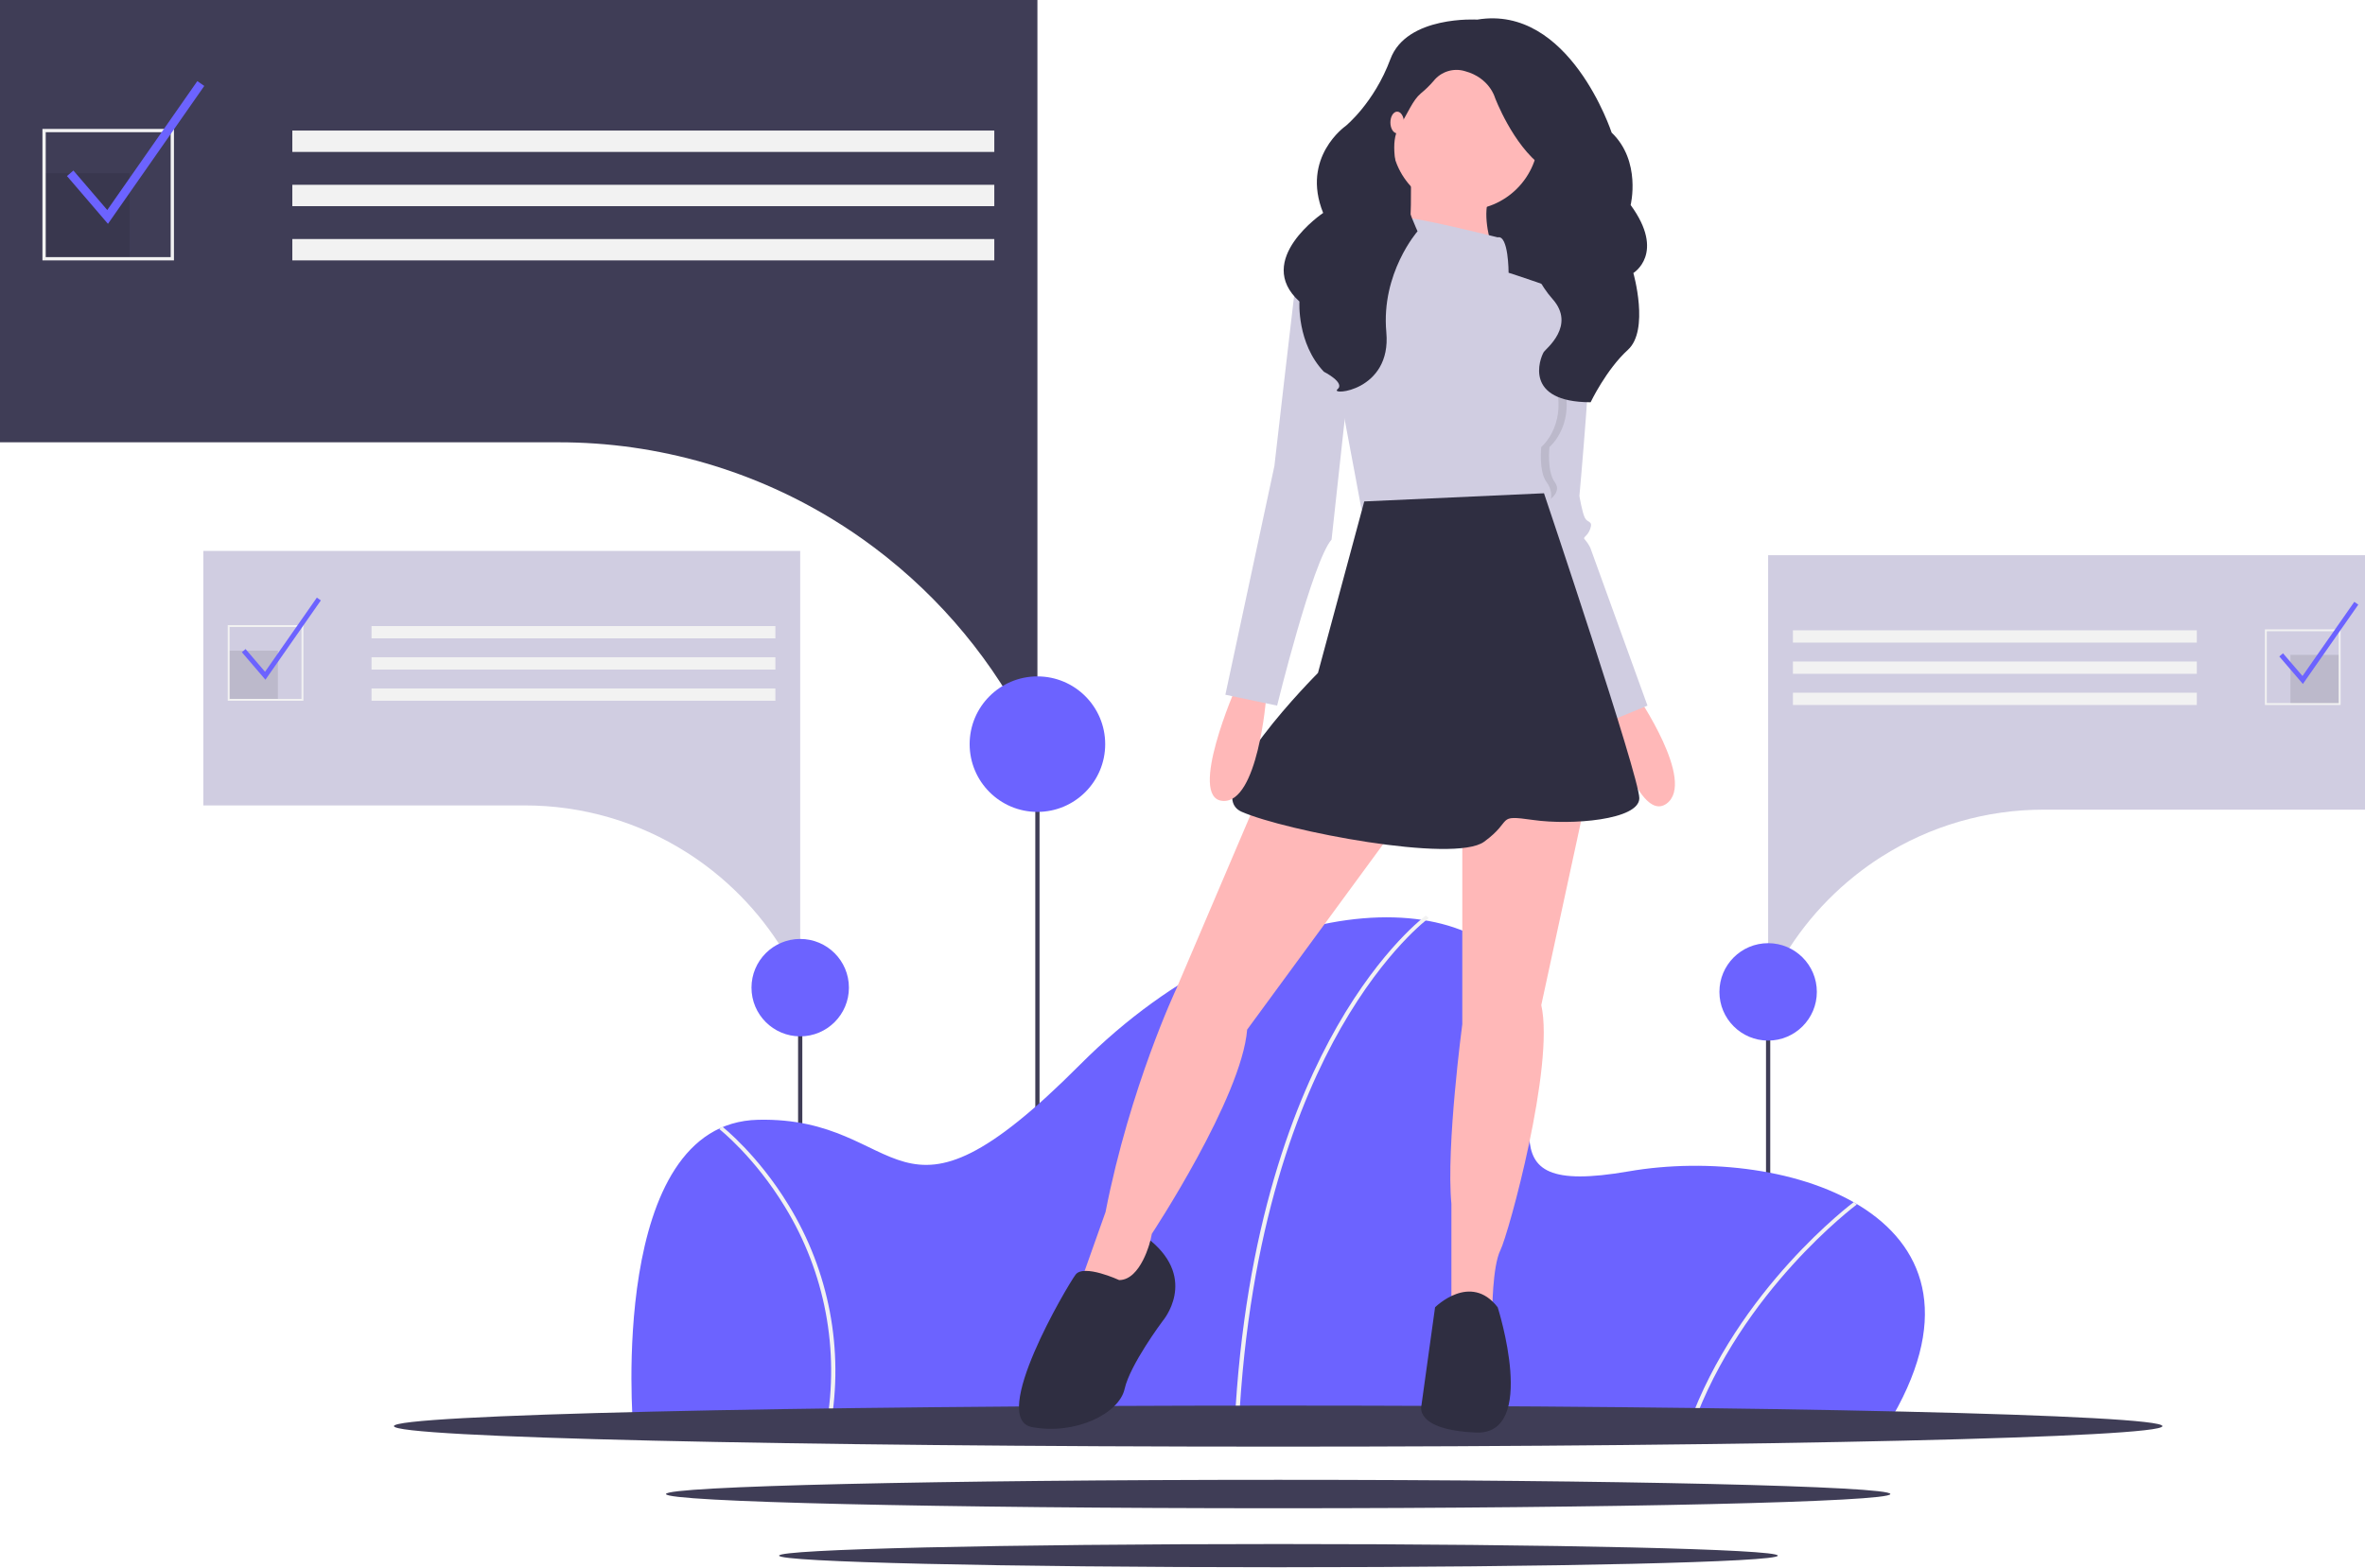
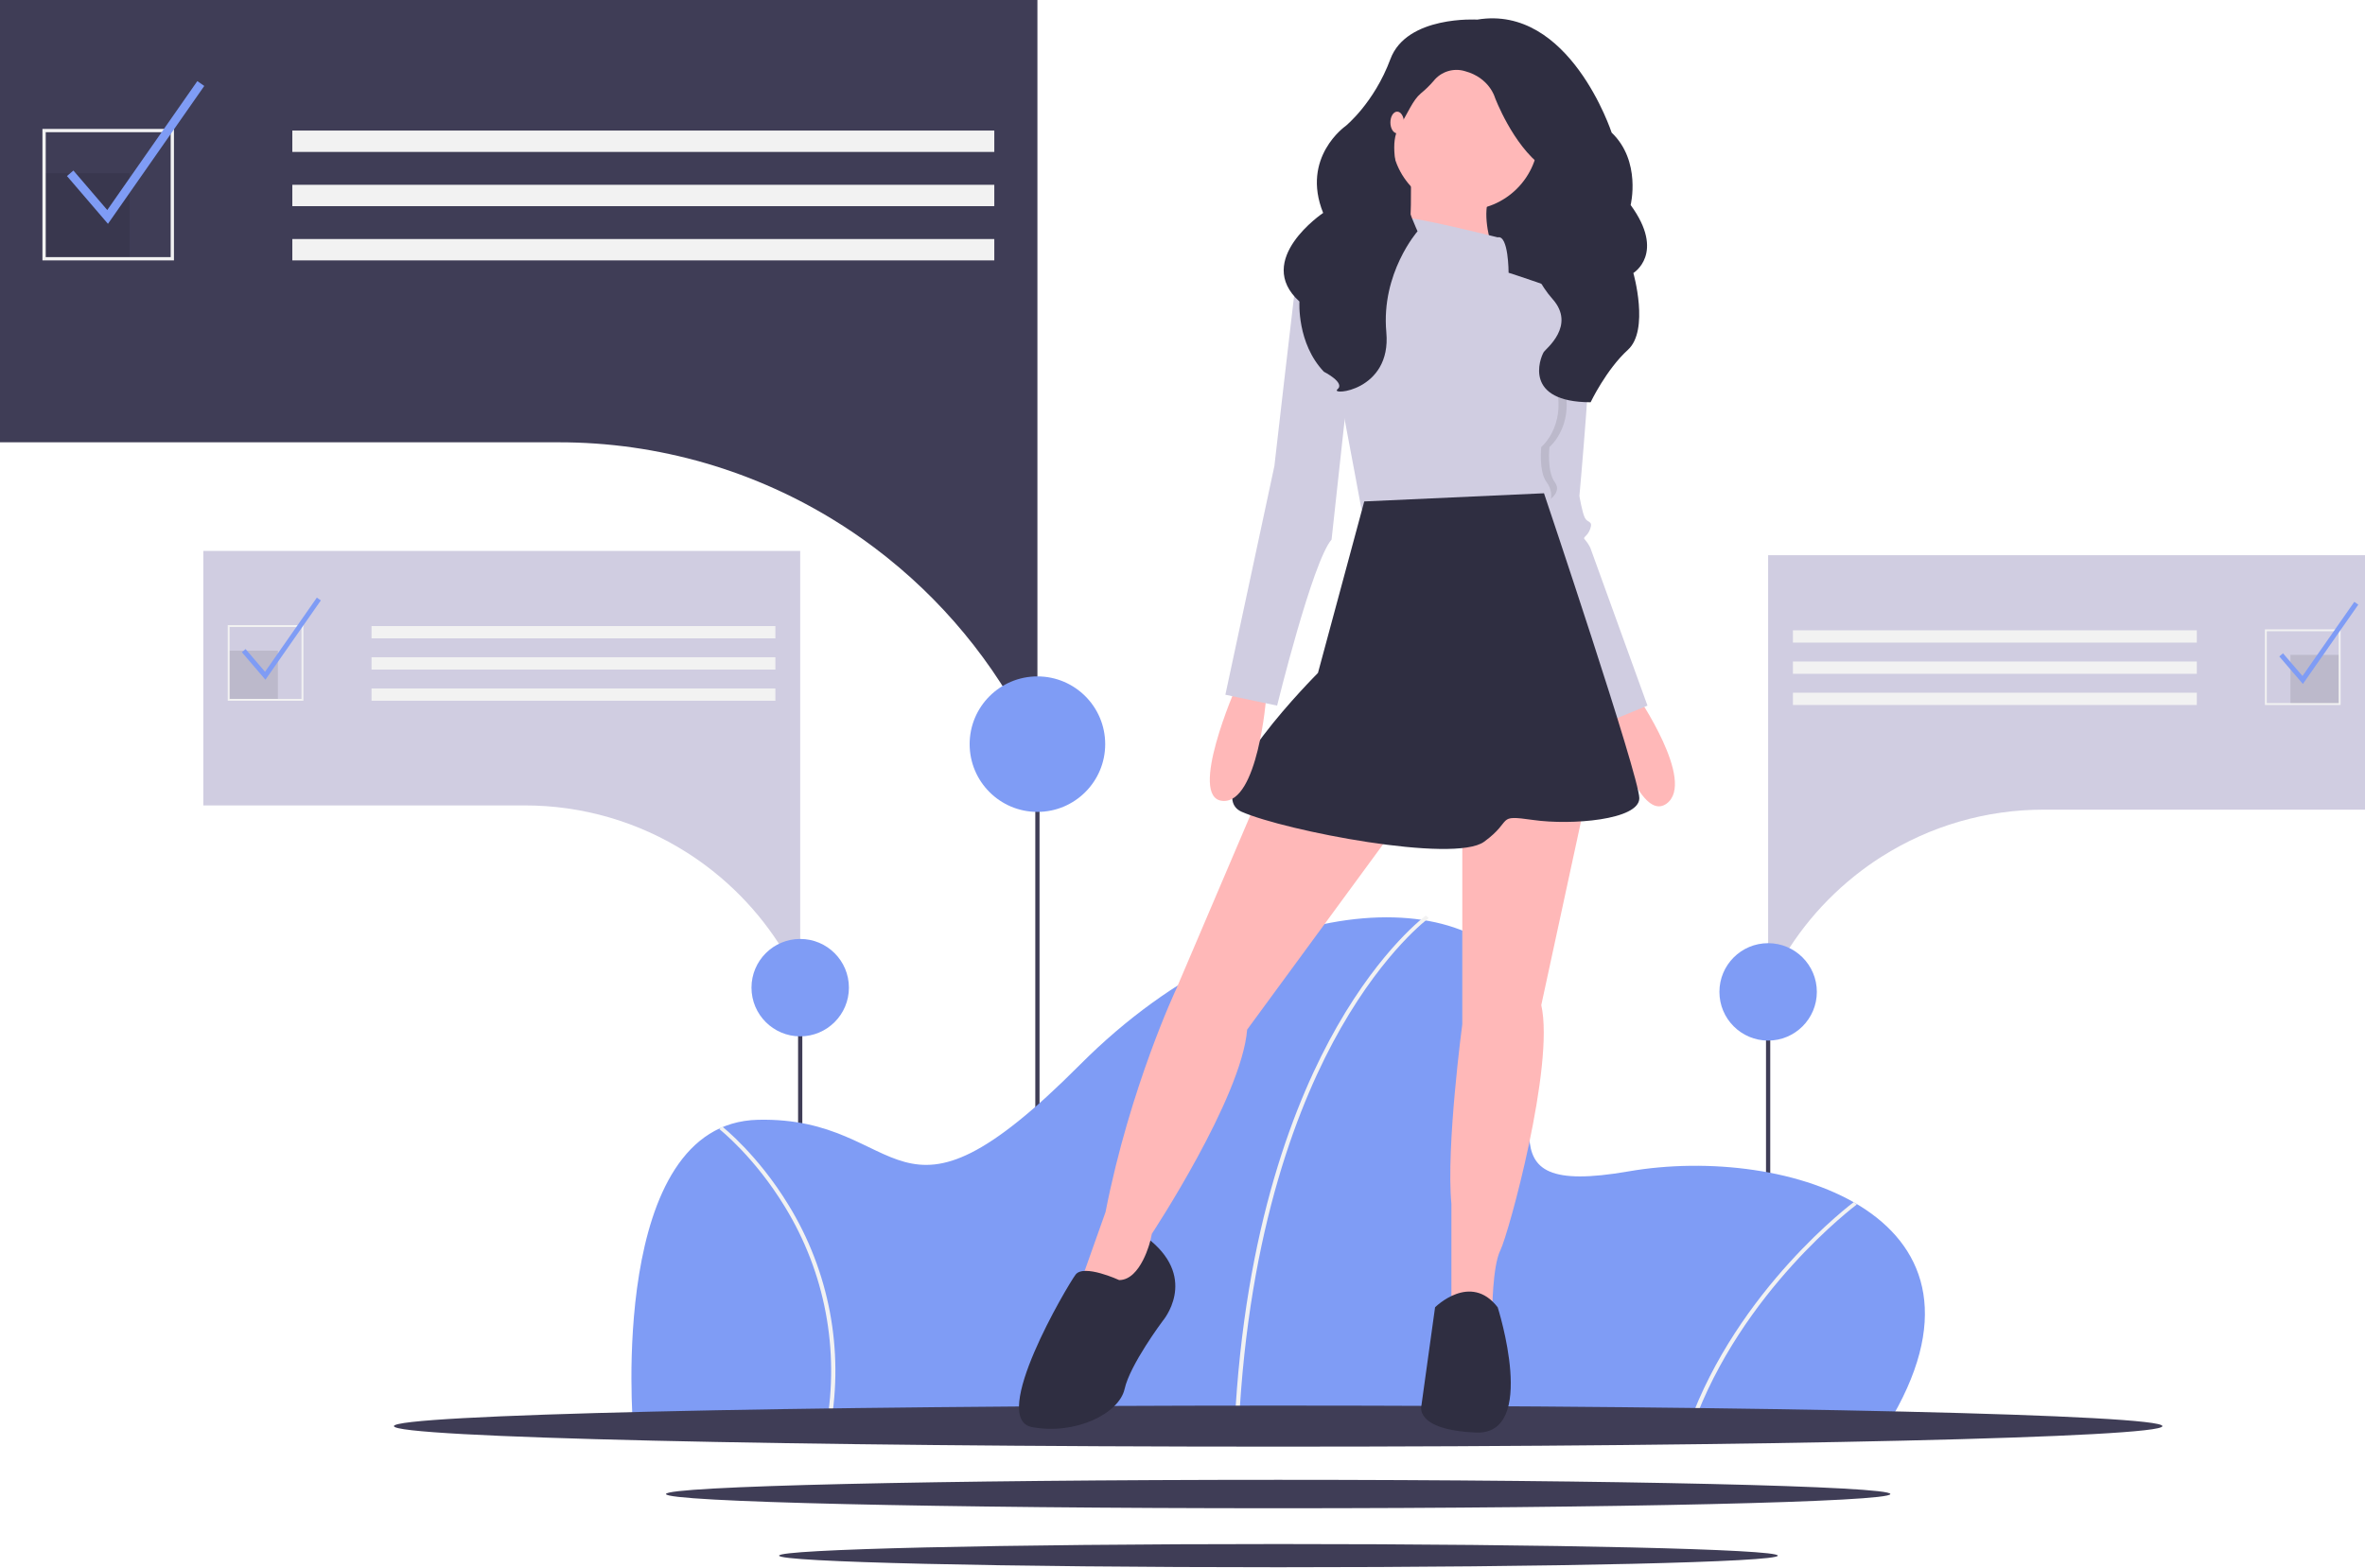
<svg xmlns="http://www.w3.org/2000/svg" id="b2056295-6b1e-4566-b96a-9db5328c1149" data-name="Layer 1" width="1116.62" height="740.179" viewBox="0 0 1116.62 740.179">
  <rect x="833.81" y="468.45" width="2" height="197" fill="#3f3d56" />
  <path d="M876.5,342.112V545.888a143.584,143.584,0,0,1,40.66-52.138c.351-.288.708-.57,1.064-.846q5.316-4.194,11.029-7.876c.247-.155.495-.316.742-.466a142.36,142.36,0,0,1,76.682-22.266H1158.31V342.112Z" transform="translate(-41.69 -79.91035)" fill="#d0cde1" />
  <rect x="1123.113" y="389.199" width="23.222" height="23.222" transform="translate(2227.758 721.7108) rotate(-180)" opacity="0.1" />
  <rect x="888.212" y="377.588" width="190.69" height="5.806" transform="translate(1925.423 681.072) rotate(-180)" fill="#f2f2f2" />
  <rect x="888.212" y="392.326" width="190.69" height="5.806" transform="translate(1925.423 710.5463) rotate(-180)" fill="#f2f2f2" />
  <rect x="888.212" y="407.063" width="190.69" height="5.806" transform="translate(1925.423 740.0206) rotate(-180)" fill="#f2f2f2" />
  <path d="M1111.055,377.142h35.726v35.726h-35.726Zm34.833.893h-33.94v33.94h33.94Z" transform="translate(-41.69 -79.91035)" fill="#f2f2f2" />
-   <polygon points="1087.294 323.023 1076.161 310.038 1077.908 308.54 1087.108 319.27 1111.573 284.241 1113.459 285.558 1087.294 323.023" fill="#6c63ff" />
-   <circle cx="834.81" cy="468.45" r="23" fill="#6c63ff" />
+   <polygon points="1087.294 323.023 1076.161 310.038 1077.908 308.54 1087.108 319.27 1111.573 284.241 1113.459 285.558 1087.294 323.023" fill="#7f9cf5" />
+   <circle cx="834.81" cy="468.45" r="23" fill="#7f9cf5" />
  <rect x="376.81" y="466.45" width="2" height="197" fill="#3f3d56" />
  <rect x="488.81" y="351.45" width="2" height="197" fill="#3f3d56" />
-   <path d="M932.578,753.36h-592s-12-142.967,59-144.592,63,63.361,152-25.994,197-84.481,211-31.68-27,95.041,48,82.044S993.578,654.258,932.578,753.36Z" transform="translate(-41.69 -79.91035)" fill="#6c63ff" />
+   <path d="M932.578,753.36h-592s-12-142.967,59-144.592,63,63.361,152-25.994,197-84.481,211-31.68-27,95.041,48,82.044S993.578,654.258,932.578,753.36Z" transform="translate(-41.69 -79.91035)" fill="#7f9cf5" />
  <path d="M626.585,753.393l-1.998-.065c4.66-94.129,28.928-154.607,48.466-188.766,21.214-37.091,41.656-52.106,41.86-52.254l1.329,1.214c-.201.146-20.405,15.012-41.449,51.852C655.363,599.389,631.227,659.619,626.585,753.393Z" transform="translate(-41.69 -79.91035)" fill="#f2f2f2" />
  <path d="M840.844,753.587l-1.92-.454c23.119-64.46,77.562-105.158,78.109-105.562l1.344,1.203C917.835,649.175,863.799,689.585,840.844,753.587Z" transform="translate(-41.69 -79.91035)" fill="#f2f2f2" />
  <path d="M433.82,753.472l-1.981-.224a148.368,148.368,0,0,0-19.592-103.423c-14.366-23.622-30.757-36.524-30.921-36.652l1.384-1.172c.167.129,16.811,13.229,31.33,37.105A149.73,149.73,0,0,1,433.82,753.472Z" transform="translate(-41.69 -79.91035)" fill="#f2f2f2" />
  <ellipse cx="603.479" cy="673.535" rx="417.5" ry="9.697" fill="#3f3d56" />
  <ellipse cx="603.479" cy="705.611" rx="289.038" ry="6.714" fill="#3f3d56" />
  <ellipse cx="603.611" cy="734.703" rx="235.781" ry="5.477" fill="#3f3d56" />
  <rect x="649.669" y="52.8" width="84.593" height="105.1" fill="#2f2e41" />
  <path d="M814.396,408.022s28.288,41.146,14.144,51.432-28.288-45.003-28.288-45.003Z" transform="translate(-41.69 -79.91035)" fill="#ffb8b8" />
  <path d="M819.539,413.166l-21.859,9.001L764.25,321.873l.566-4.565,12.292-98.3s8.653-.784,13.038,5.027a12.723,12.723,0,0,1,2.392,6.545c1.286,12.858-5.143,83.577-5.143,83.577s1.286,7.715,2.572,10.286,3.857,1.286,2.572,5.143-3.857,3.857-2.572,5.143a18.496,18.496,0,0,1,2.572,3.857Z" transform="translate(-41.69 -79.91035)" fill="#d0cde1" />
  <path d="M634.384,459.454,597.095,546.889s-21.859,46.289-33.431,105.436l-14.144,39.86,24.43,5.143,6.429-10.286,5.143-24.43s42.431-64.29,45.003-96.435l70.719-96.435Z" transform="translate(-41.69 -79.91035)" fill="#ffb8b8" />
  <path d="M732.105,468.455v95.149s-7.715,57.861-5.143,84.863v51.432h19.287s0-21.859,3.857-29.573,25.716-87.435,19.287-115.722l20.573-95.149Z" transform="translate(-41.69 -79.91035)" fill="#ffb8b8" />
  <circle cx="691.7" cy="64.522" r="34.717" fill="#ffb8b8" />
  <path d="M707.674,156.005s1.286,39.86-2.572,45.003,47.575,12.858,47.575,12.858-16.715-33.431-5.143-45.003Z" transform="translate(-41.69 -79.91035)" fill="#ffb8b8" />
  <path d="M773.25,291.014s-1.286,11.572,2.572,16.715-4.5,9.644-4.5,9.644c-2.636-.437-1.157-.013-6.506-.064l12.292-98.3s2.687-2.597,7.072,3.215c.077,9.528-5.786,34.074-5.786,34.074C787.394,279.442,773.25,291.014,773.25,291.014Z" transform="translate(-41.69 -79.91035)" opacity="0.1" />
  <path d="M748.82,192.007s-41.146-10.286-43.717-9.001-3.857,15.43-3.857,15.43-42.431-3.857-38.574,10.286S684.53,320.588,684.53,320.588s73.291-5.143,88.72-2.572a10.214,10.214,0,0,0-1.286-10.286c-3.857-5.143-2.572-16.715-2.572-16.715s14.144-11.572,5.143-34.717c0,0,16.715-32.145,10.286-36.002s-30.859-11.572-30.859-11.572S753.963,190.722,748.82,192.007Z" transform="translate(-41.69 -79.91035)" fill="#d0cde1" />
  <path d="M685.816,316.73,663.957,397.736s-56.575,56.575-36.002,65.576,100.293,24.43,114.436,14.144,5.143-12.858,23.144-10.286,50.146,0,50.146-10.286-45.003-144.01-45.003-144.01Z" transform="translate(-41.69 -79.91035)" fill="#2f2e41" />
  <path d="M570.093,684.47s-16.715-7.715-20.573-2.572-41.146,68.148-20.573,72.005,41.146-6.429,43.717-18.001,18.001-32.145,18.001-32.145,16.665-19.369-5.811-37.972C584.855,665.785,580.38,684.47,570.093,684.47Z" transform="translate(-41.69 -79.91035)" fill="#2f2e41" />
  <path d="M719.246,697.328s16.715-16.715,29.573,0c0,0,19.287,60.433-10.286,59.147s-25.716-12.858-25.716-12.858Z" transform="translate(-41.69 -79.91035)" fill="#2f2e41" />
  <path d="M625.383,404.165s-23.144,52.718-6.429,54.004,20.573-48.861,20.573-48.861Z" transform="translate(-41.69 -79.91035)" fill="#ffb8b8" />
  <path d="M673.6,199.079s-18.644,1.929-19.93,12.215-10.286,88.72-10.286,88.72L620.24,408.022l24.43,5.143s16.715-68.148,25.716-78.434l7.715-70.719Z" transform="translate(-41.69 -79.91035)" fill="#d0cde1" />
  <path d="M739.171,89.171s-33.325-2.066-41.015,18.657-21.148,31.602-21.148,31.602-21.2,14.736-10.6,41.042c0,0-32.978,22.162-11.189,41.848,0,0-1.282,19.687,11.535,33.156,0,0,10.254,5.181,6.409,8.289s25.634,1.036,23.071-26.939,14.74-47.682,14.74-47.682-16.662-36.271-8.972-48.705c4.669-7.549,6.674-13.178,10.55-16.437a48.625,48.625,0,0,0,5.984-5.839,13.806,13.806,0,0,1,14.868-4.637c11.535,3.108,14.099,12.434,14.099,12.434s8.331,22.277,22.43,32.638-10.895,28.494-10.895,28.494,4.344,21.348,15.63,33.987-3.252,23.656-4.095,25.073c-1.923,3.233-9.601,23.65,22.116,23.741,0,0,7.364-15.452,17.617-24.777s2.563-36.265,2.563-36.265,15.381-9.325-1.282-32.12c0,0,5.127-20.723-8.972-34.192C802.615,142.539,782.749,81.918,739.171,89.171Z" transform="translate(-41.69 -79.91035)" fill="#2f2e41" />
  <ellipse cx="659.67" cy="57.85" rx="3.204" ry="5.127" fill="#ffb8b8" />
  <path d="M531.5,79.91v354.18a249.561,249.561,0,0,0-70.67-90.62c-.61-.5-1.23-.99-1.85-1.47q-9.24-7.29-19.17-13.69c-.43-.27-.86-.55-1.29-.81a247.433,247.433,0,0,0-133.28-38.7H41.69v-208.89Z" transform="translate(-41.69 -79.91035)" fill="#3f3d56" />
  <rect x="20.813" y="81.841" width="40.362" height="40.362" opacity="0.1" />
  <rect x="138.019" y="61.66" width="331.435" height="10.091" fill="#f2f2f2" />
  <rect x="138.019" y="87.275" width="331.435" height="10.091" fill="#f2f2f2" />
  <rect x="138.019" y="112.889" width="331.435" height="10.091" fill="#f2f2f2" />
  <path d="M123.823,202.89H61.727V140.794H123.823Zm-60.543-1.552h58.991V142.347H63.279Z" transform="translate(-41.69 -79.91035)" fill="#f2f2f2" />
-   <polygon points="50.972 105.711 31.622 83.143 34.659 80.54 50.648 99.189 93.17 38.305 96.45 40.595 50.972 105.711" fill="#6c63ff" />
+   <polygon points="50.972 105.711 31.622 83.143 34.659 80.54 50.648 99.189 93.17 38.305 96.45 40.595 50.972 105.711" fill="#7f9cf5" />
  <path d="M419.5,340.112V543.888a143.584,143.584,0,0,0-40.66-52.138c-.351-.288-.708-.57-1.064-.846q-5.316-4.194-11.029-7.876c-.247-.155-.495-.316-.742-.466a142.36,142.36,0,0,0-76.682-22.266H137.69V340.112Z" transform="translate(-41.69 -79.91035)" fill="#d0cde1" />
  <rect x="107.975" y="307.289" width="23.222" height="23.222" opacity="0.1" />
  <rect x="175.408" y="295.678" width="190.69" height="5.806" fill="#f2f2f2" />
  <rect x="175.408" y="310.415" width="190.69" height="5.806" fill="#f2f2f2" />
  <rect x="175.408" y="325.152" width="190.69" height="5.806" fill="#f2f2f2" />
  <path d="M184.945,410.868H149.218V375.142h35.726Zm-34.833-.893h33.94V376.035H150.111Z" transform="translate(-41.69 -79.91035)" fill="#f2f2f2" />
-   <polygon points="125.326 321.023 114.194 308.038 115.941 306.54 125.14 317.27 149.605 282.241 151.492 283.558 125.326 321.023" fill="#6c63ff" />
-   <circle cx="489.81" cy="351.45" r="32" fill="#6c63ff" />
-   <circle cx="377.81" cy="466.45" r="23" fill="#6c63ff" />
+   <polygon points="125.326 321.023 114.194 308.038 115.941 306.54 125.14 317.27 149.605 282.241 151.492 283.558 125.326 321.023" fill="#7f9cf5" />
+   <circle cx="489.81" cy="351.45" r="32" fill="#7f9cf5" />
+   <circle cx="377.81" cy="466.45" r="23" fill="#7f9cf5" />
</svg>
